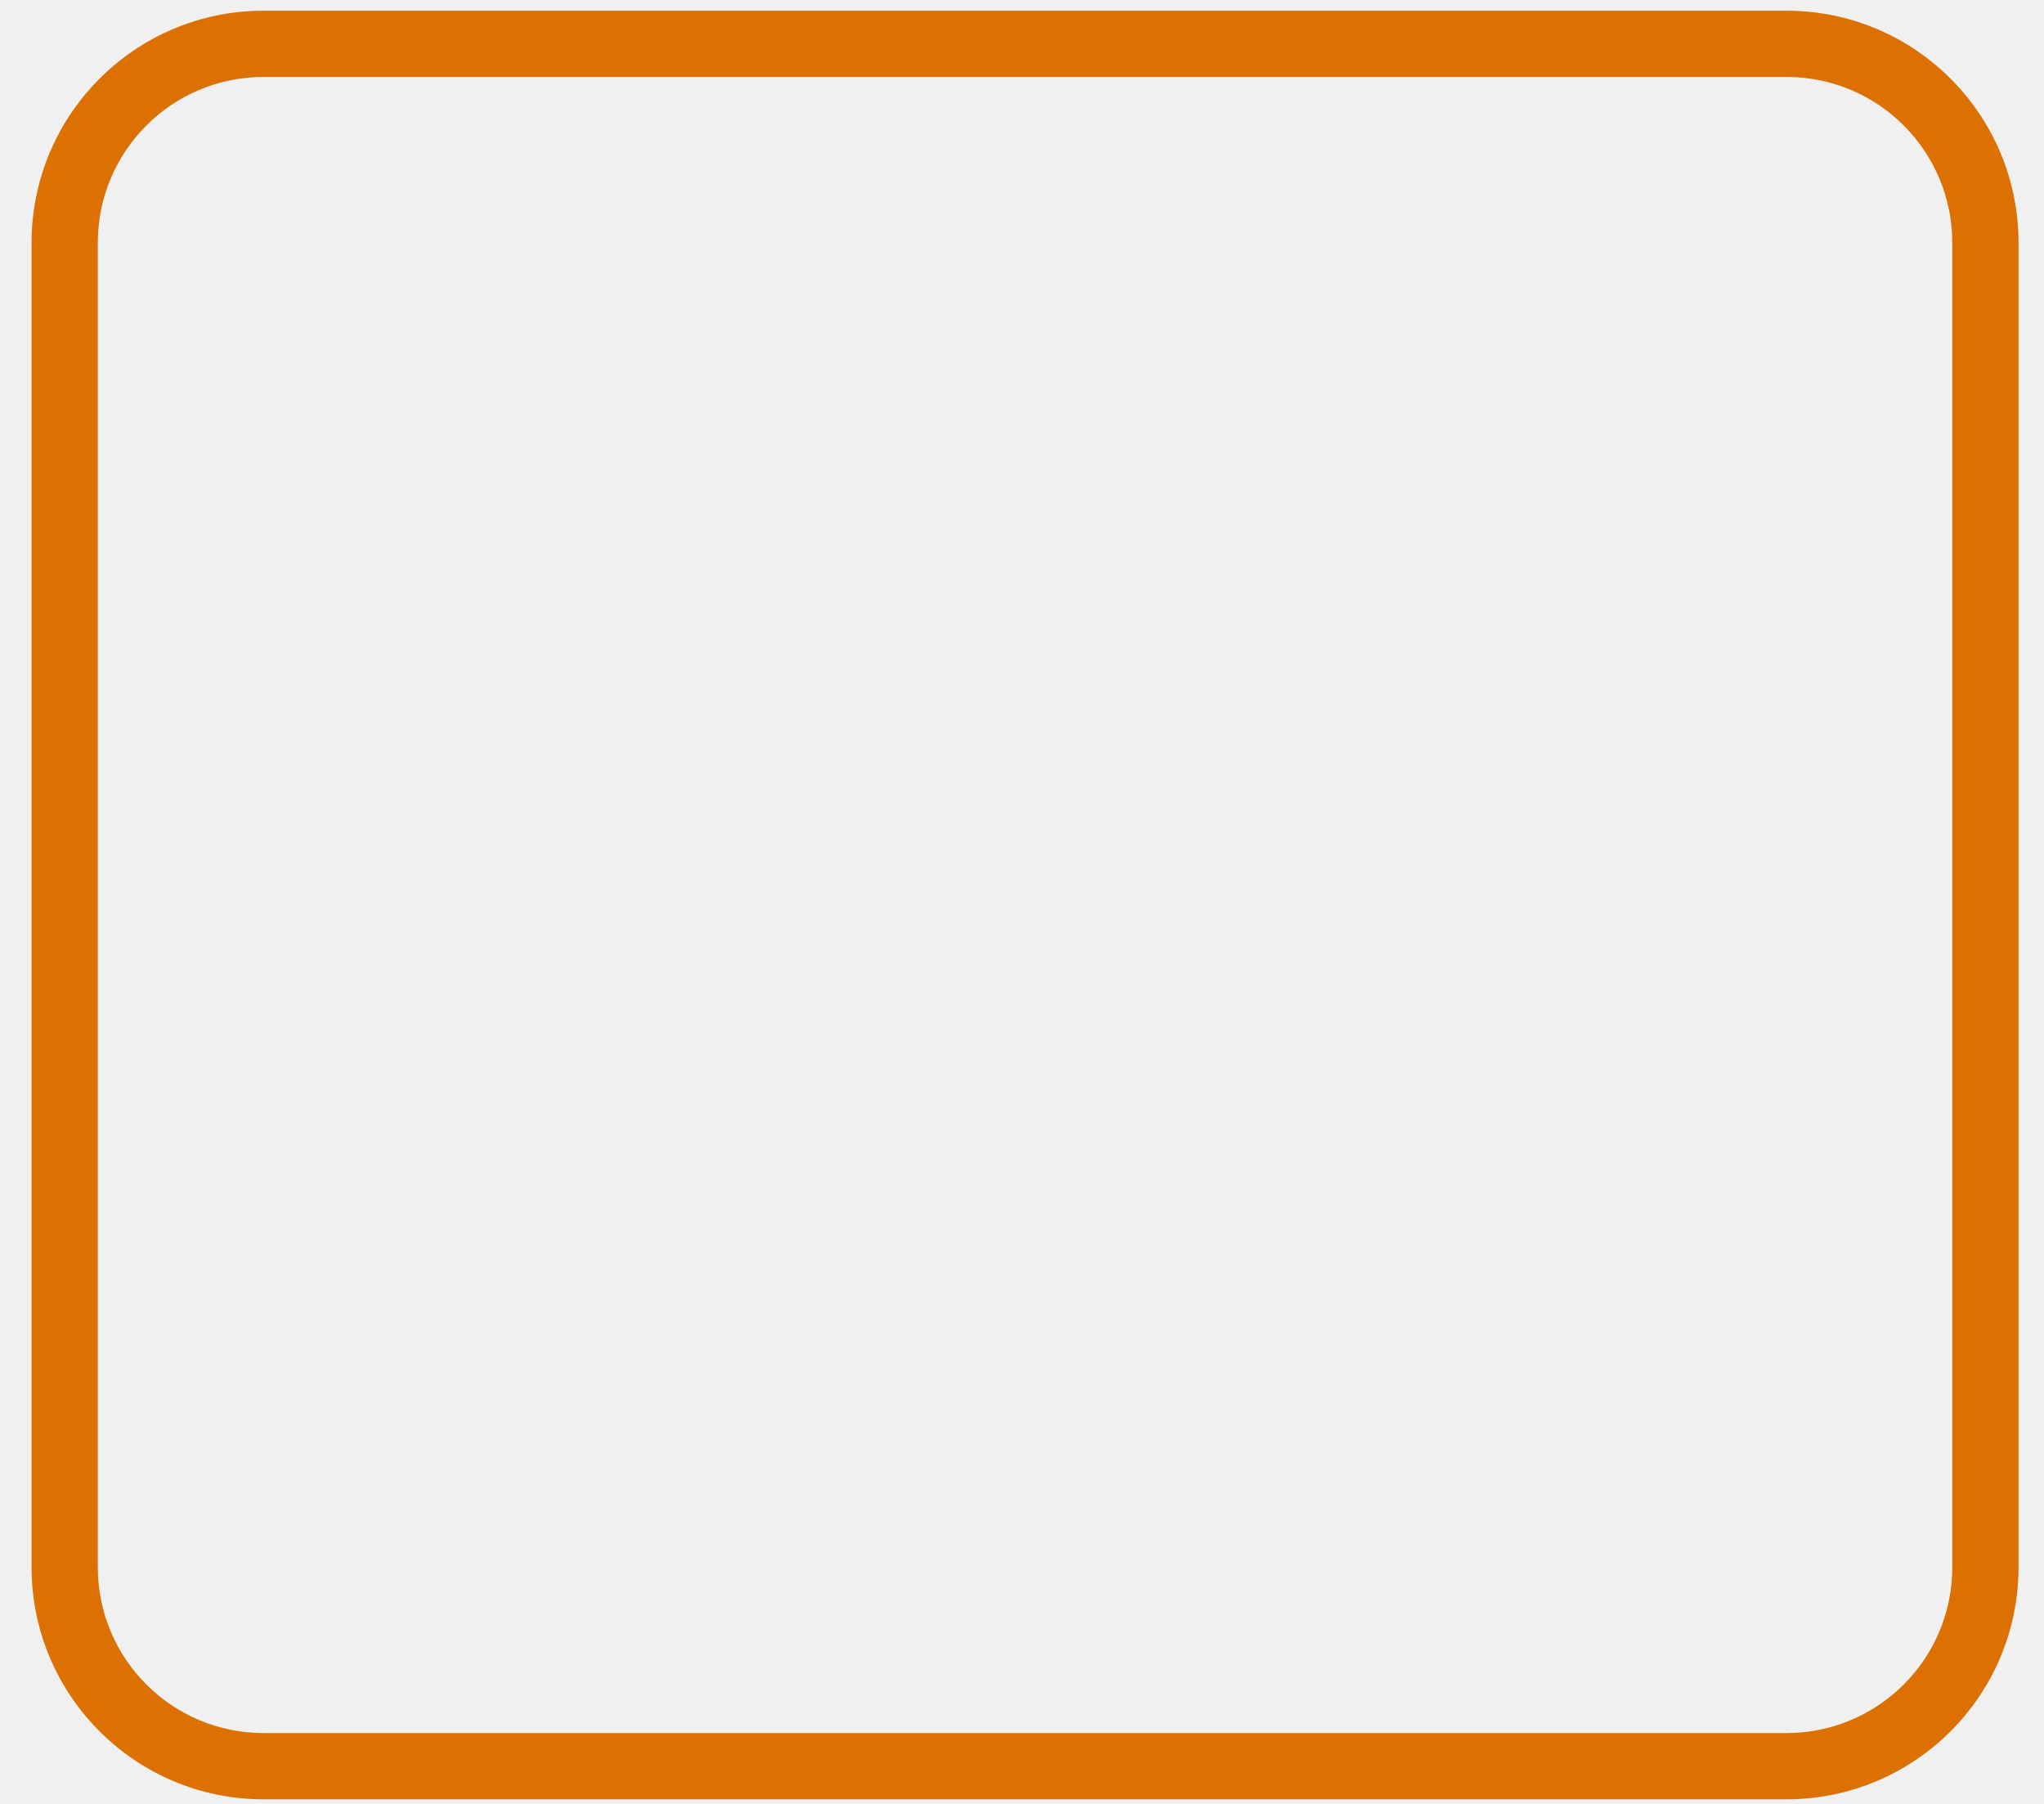
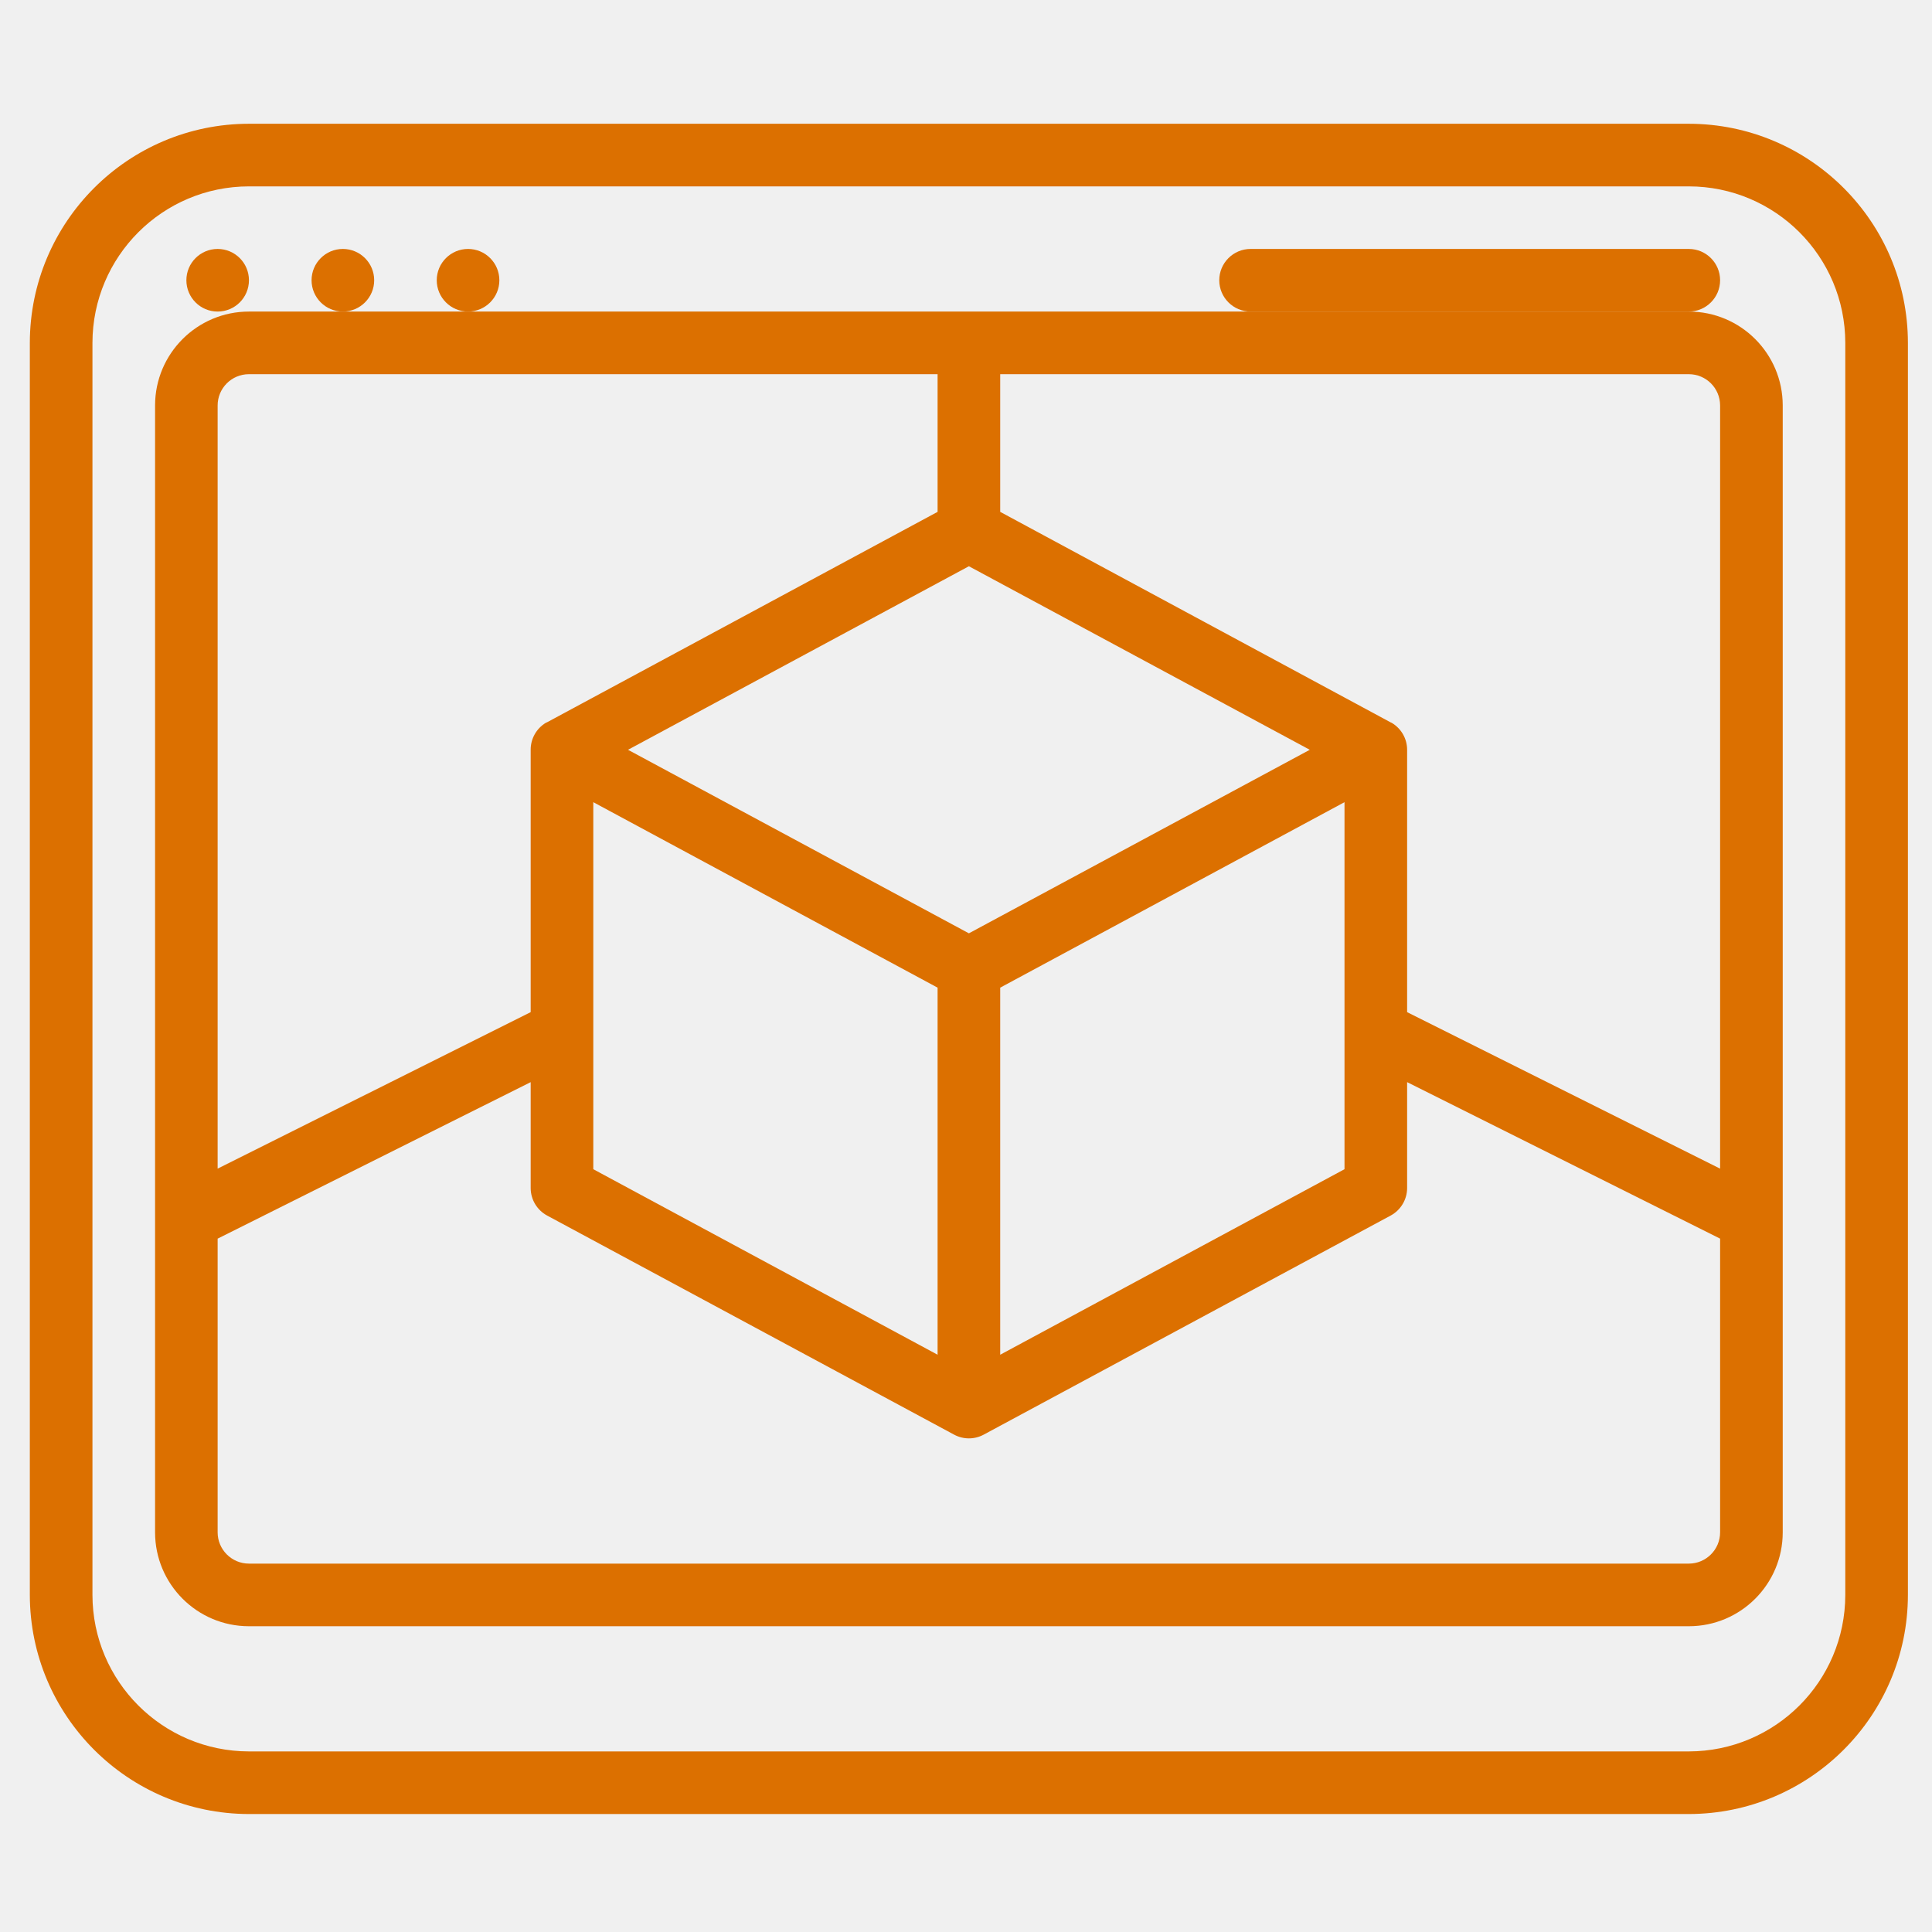
- <svg xmlns="http://www.w3.org/2000/svg" width="34" height="30" viewBox="0 0 34 30" fill="none">
-   <path d="M29.72 0.178H4.381C2.253 0.18 0.528 1.905 0.525 4.034V26.068C0.528 28.196 2.253 29.921 4.381 29.924H29.72C31.849 29.921 33.574 28.196 33.576 26.068V4.034C33.574 1.905 31.849 0.18 29.72 0.178ZM32.474 26.068C32.473 27.588 31.241 28.82 29.72 28.822H4.381C2.861 28.82 1.629 27.588 1.627 26.068V4.034C1.629 2.513 2.861 1.281 4.381 1.28H29.72C31.241 1.281 32.473 2.513 32.474 4.034V26.068Z" fill="#DC7000" />
+ <svg xmlns="http://www.w3.org/2000/svg" width="34" height="34" viewBox="0 0 34 34" fill="none">
+   <g clip-path="url(#clip0_1_224)">
+     <path d="M29.72 2.178H4.381C2.253 2.18 0.528 3.905 0.525 6.034V28.068C0.528 30.196 2.253 31.921 4.381 31.924H29.72C31.849 31.921 33.574 30.196 33.576 28.068V6.034C33.574 3.905 31.849 2.18 29.72 2.178ZM32.474 28.068C32.473 29.588 31.241 30.82 29.72 30.822H4.381C2.861 30.82 1.629 29.588 1.627 28.068V6.034C1.629 4.513 2.861 3.281 4.381 3.28H29.72C31.241 3.281 32.473 4.513 32.474 6.034V28.068Z" fill="#DC7000" />
+     <path d="M29.72 5.483H4.381C3.469 5.483 2.729 6.223 2.729 7.136V26.966C2.729 27.879 3.469 28.619 4.381 28.619H29.72C30.633 28.619 31.373 27.879 31.373 26.966V7.136C31.373 6.223 30.633 5.483 29.72 5.483ZM17.051 16.425L11.052 13.195L17.051 9.965L23.05 13.195L17.051 16.425ZM23.661 14.117V20.576L17.602 23.841V17.381L23.661 14.117ZM16.5 17.381V23.841L10.441 20.576V14.117L16.5 17.381ZM3.83 7.136C3.83 6.831 4.077 6.585 4.381 6.585H16.5V9.008L9.629 12.71C9.622 12.714 9.613 12.716 9.606 12.72C9.44 12.82 9.338 13.001 9.339 13.195V17.812L3.83 20.566V7.136ZM30.271 26.966C30.271 27.27 30.024 27.517 29.72 27.517H4.381C4.077 27.517 3.83 27.27 3.83 26.966V21.798L9.339 19.044V20.907C9.339 21.109 9.45 21.296 9.629 21.392L16.79 25.247C16.953 25.335 17.149 25.335 17.312 25.247L24.473 21.392C24.651 21.296 24.763 21.109 24.763 20.907V19.044L30.271 21.798V26.966ZM30.271 20.566L24.763 17.812V13.195C24.763 13.001 24.661 12.822 24.494 12.722C24.487 12.718 24.479 12.716 24.472 12.712L17.602 9.008V6.585H29.72C30.024 6.585 30.271 6.831 30.271 7.136V20.566Z" fill="#DC7000" />
+     <path d="M3.83 5.483C4.135 5.483 4.381 5.236 4.381 4.932C4.381 4.628 4.135 4.381 3.83 4.381C3.526 4.381 3.28 4.628 3.28 4.932C3.28 5.236 3.526 5.483 3.83 5.483Z" fill="#DC7000" />
+     <path d="M6.034 5.483C6.338 5.483 6.585 5.236 6.585 4.932C6.585 4.628 6.338 4.381 6.034 4.381C5.73 4.381 5.483 4.628 5.483 4.932C5.483 5.236 5.73 5.483 6.034 5.483Z" fill="#DC7000" />
+     <path d="M8.237 5.483C8.541 5.483 8.788 5.236 8.788 4.932C8.788 4.628 8.541 4.381 8.237 4.381C7.933 4.381 7.686 4.628 7.686 4.932C7.686 5.236 7.933 5.483 8.237 5.483Z" fill="#DC7000" />
+     <path d="M22.008 5.483H29.72C30.024 5.483 30.271 5.236 30.271 4.932C30.271 4.628 30.024 4.381 29.72 4.381H22.008C21.704 4.381 21.457 4.628 21.457 4.932C21.457 5.236 21.704 5.483 22.008 5.483Z" fill="#DC7000" />
+   </g>
+   <defs>
+     <clipPath id="clip0_1_224">
+       <rect width="33.051" height="33.051" fill="white" transform="translate(0.525391 0.525421)" />
+     </clipPath>
+   </defs>
</svg>
